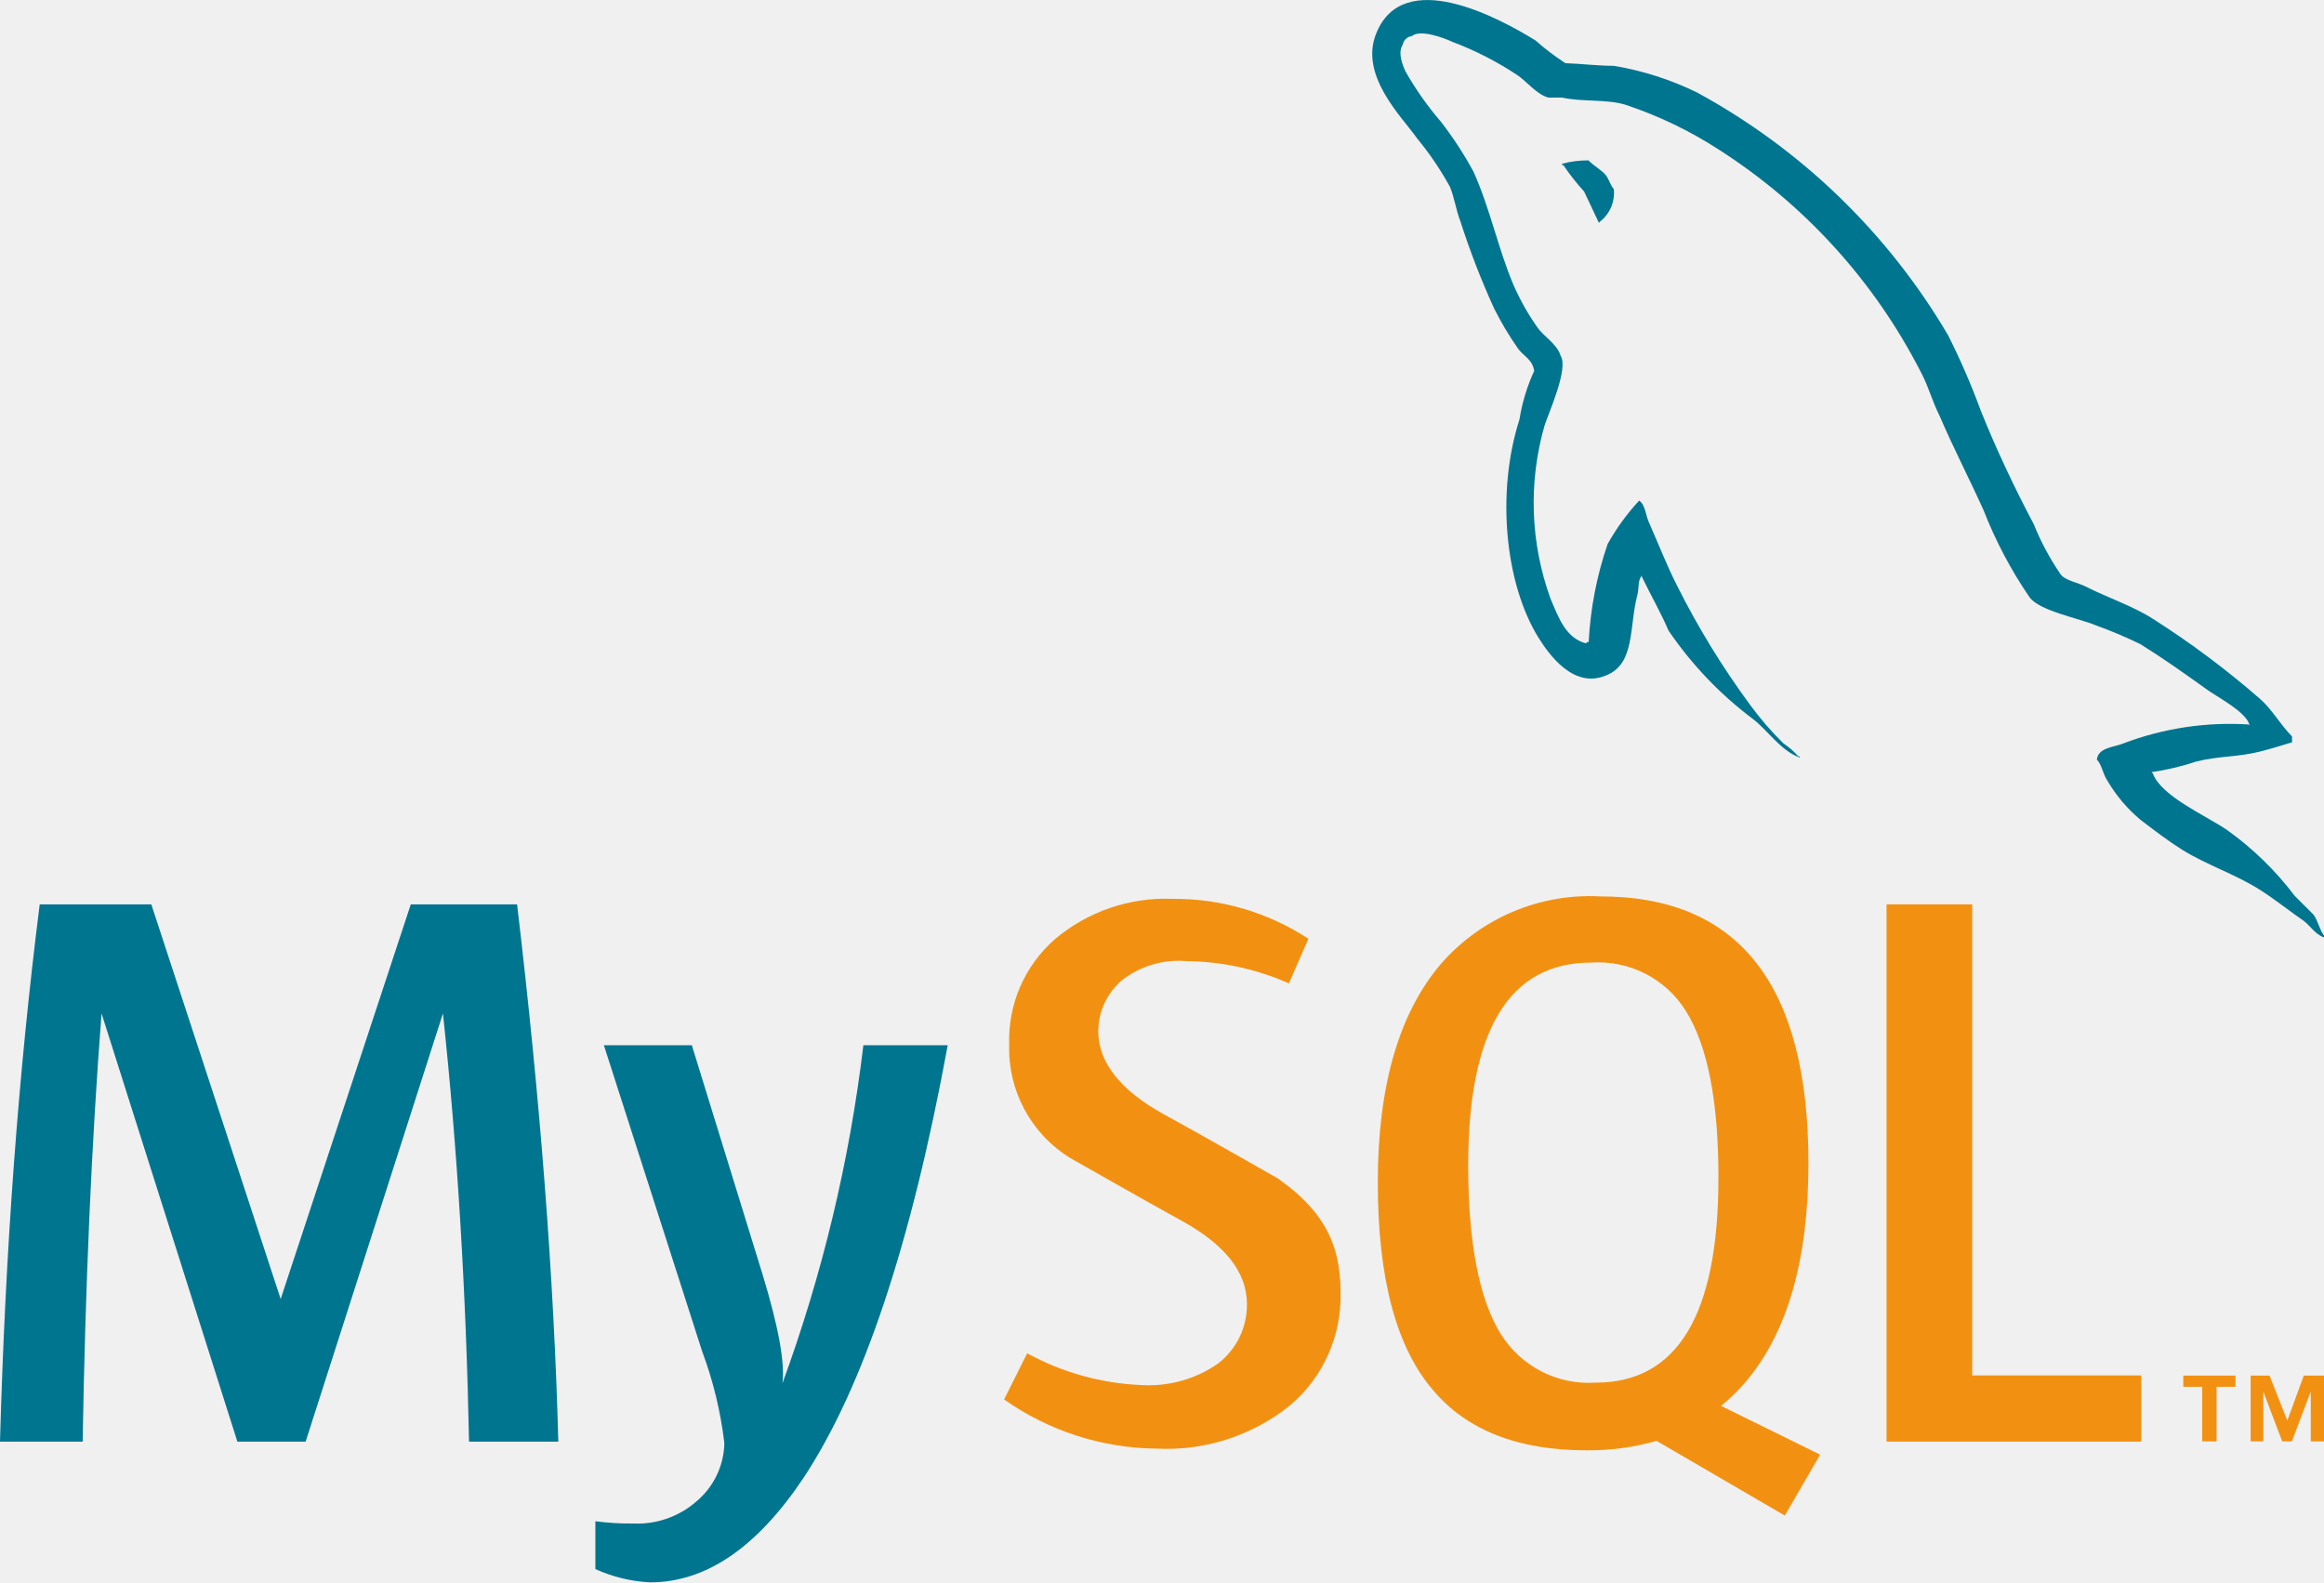
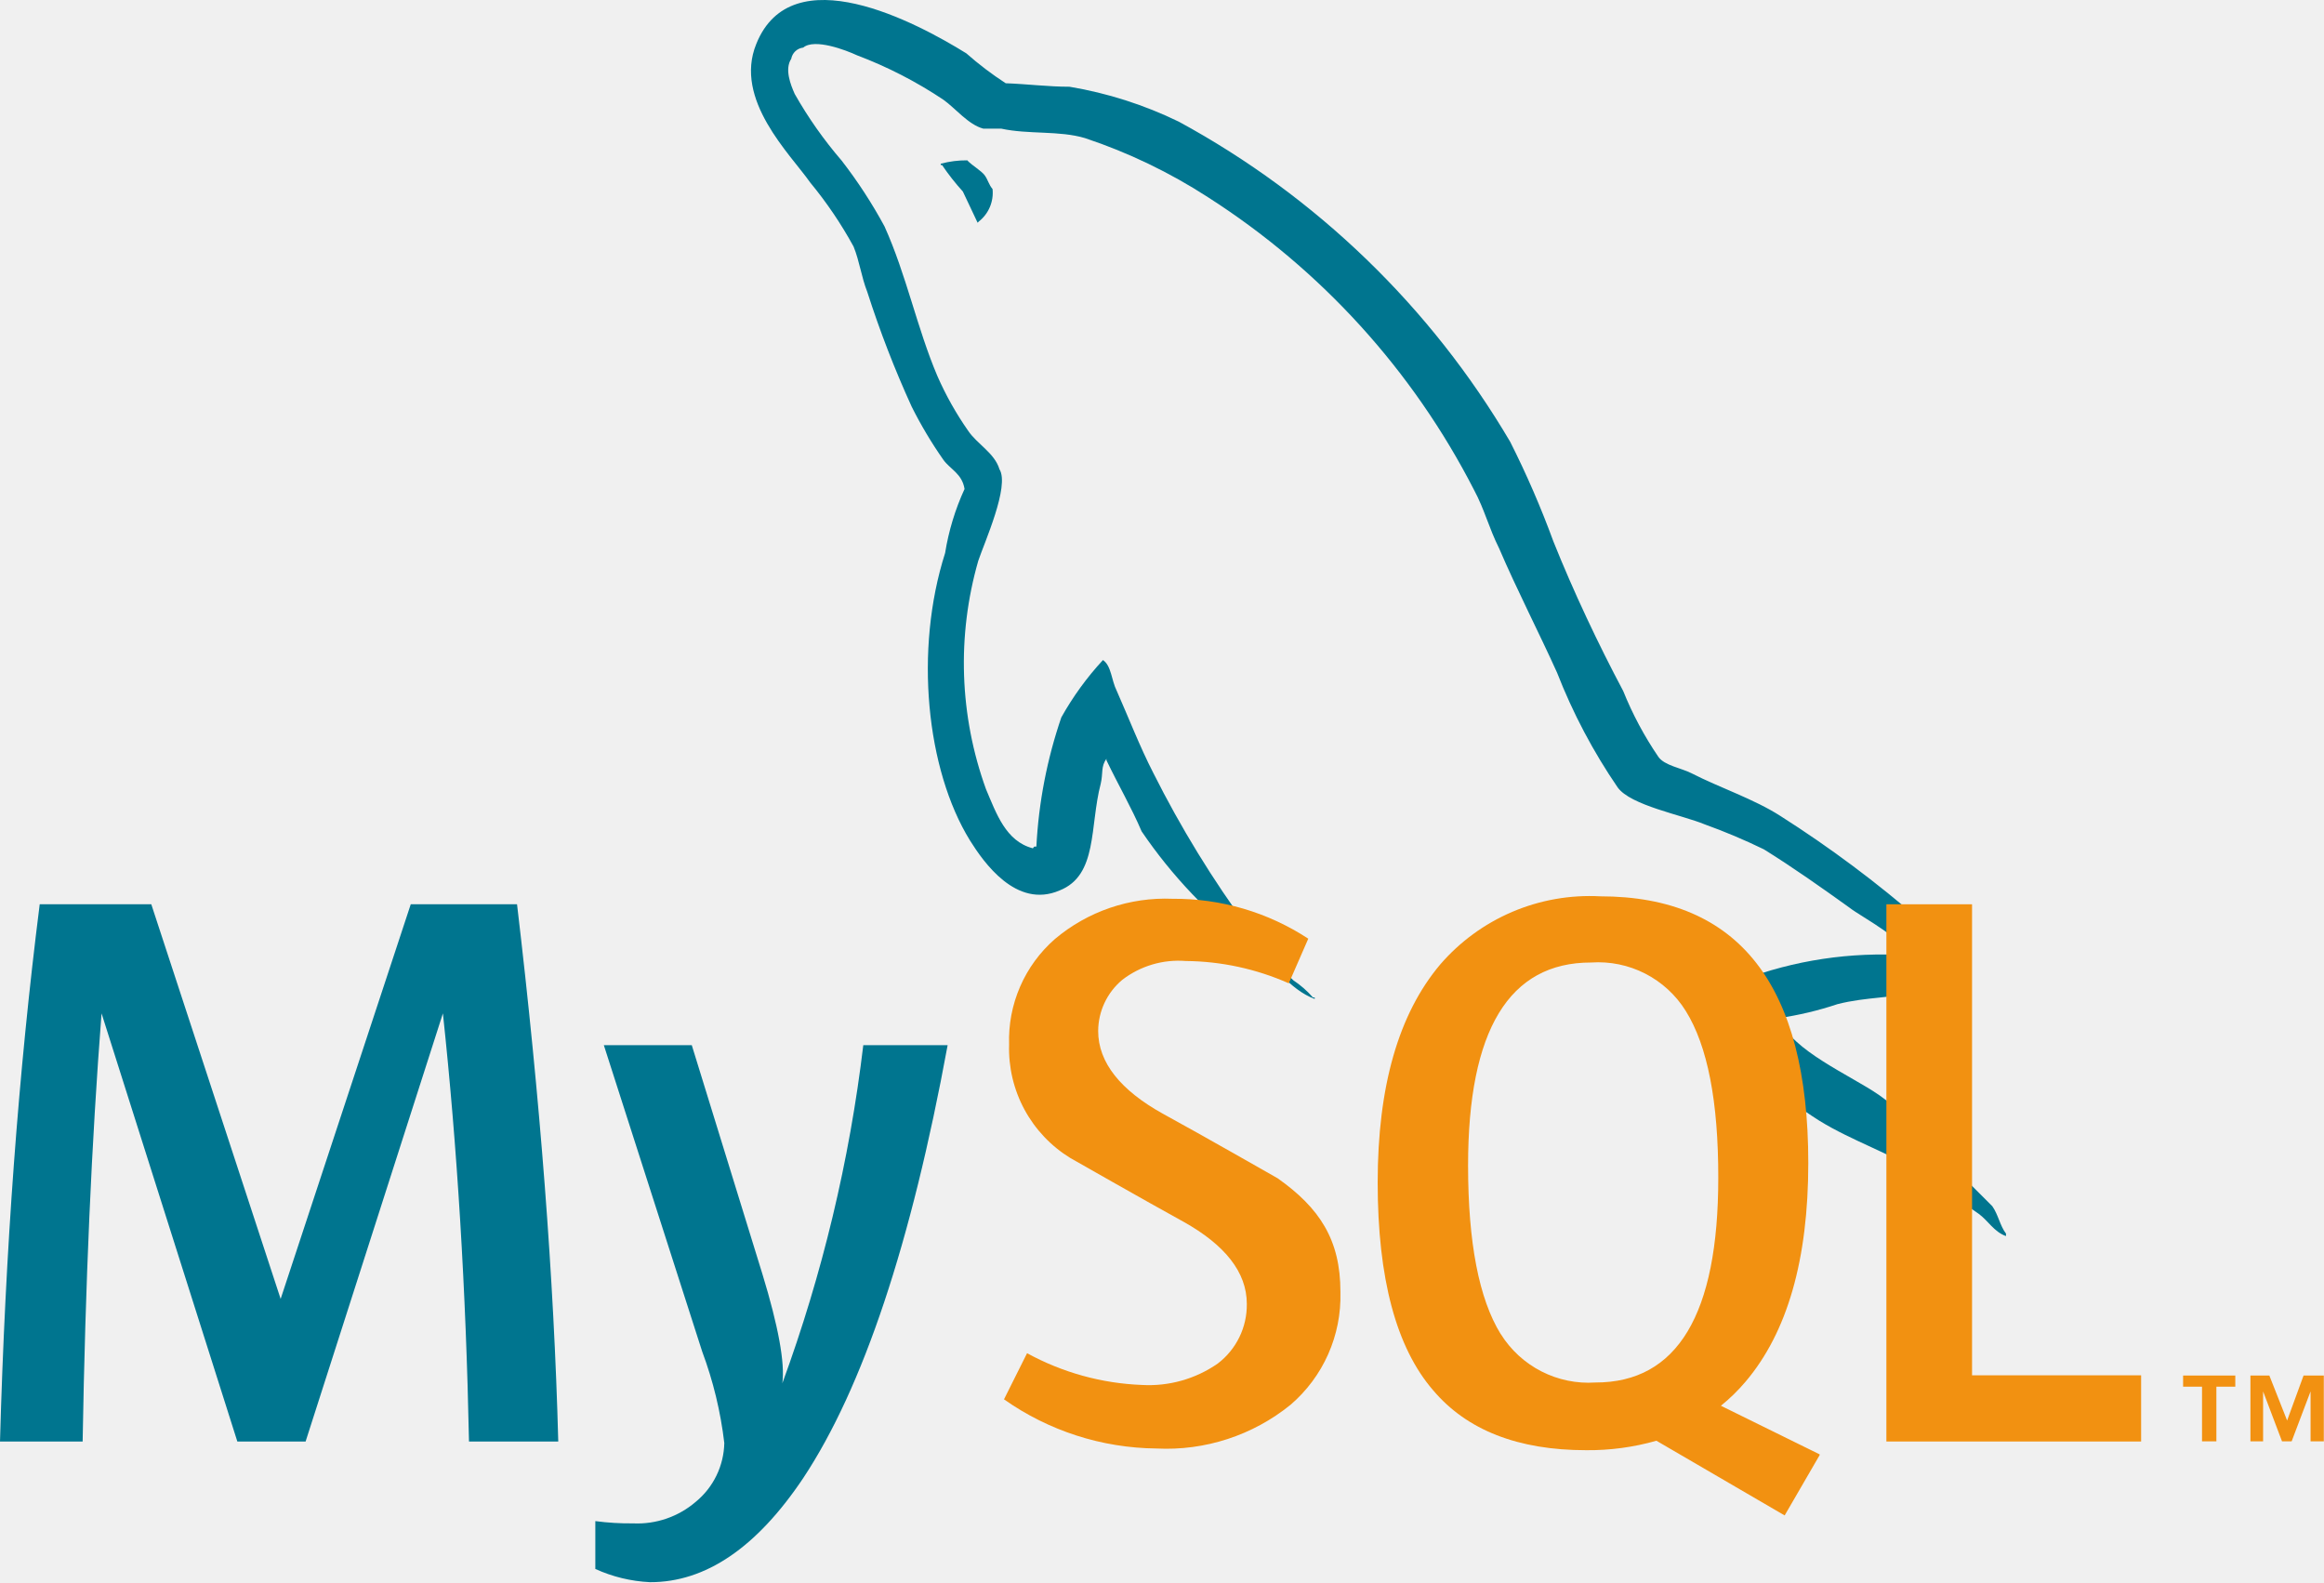
- <svg xmlns="http://www.w3.org/2000/svg" id="Layer_1" data-name="Layer 1" viewBox="0 0 122.88 83.67">
+ <svg xmlns="http://www.w3.org/2000/svg" width="752" height="512" viewBox="0 0 752 512" fill="none">
+   <g clip-path="url(#clip0_237_423)">
+     <path d="M180.763 466.473H151.758C150.779 417.519 147.964 371.338 143.314 327.932L98.888 466.473H76.797L32.861 327.932C29.638 369.503 27.598 415.683 26.741 466.473H0C1.713 404.668 5.997 346.718 12.851 292.624H48.954L90.81 420.333L132.911 292.624H167.301C174.807 355.938 179.254 413.888 180.641 466.473H180.763Z" fill="#00758F" />
+     <path d="M306.637 338.213C294.847 402.384 279.263 449.094 259.886 478.344C244.832 500.823 228.31 512.041 210.319 512C204.206 511.706 198.205 510.253 192.635 507.717V492.235C196.692 492.771 200.782 493.016 204.873 492.969C212.268 493.314 219.514 490.818 225.128 485.993C227.952 483.677 230.24 480.777 231.835 477.491C233.43 474.206 234.295 470.614 234.368 466.962C233.178 456.839 230.774 446.895 227.209 437.345L195.388 338.213H223.843L246.729 412.379C251.869 429.227 254.011 440.976 253.154 447.626C266.097 412.293 274.886 375.576 279.345 338.213H306.637Z" fill="#00758F" />
+     <path d="M712.59 466.411H717.179V448.727H723.299V445.116H706.409V448.727H712.529V466.411H712.59ZM747.592 466.411H751.937V445.116H745.389L740.065 459.68L734.313 445.116H728.194V466.411H732.294V450.256L738.413 466.411H741.534L747.653 450.256V466.411H747.592Z" fill="#F29111" />
+     <path fill-rule="evenodd" clip-rule="evenodd" d="M617.064 309.136C598.832 307.971 580.561 310.722 563.481 317.205C559.366 318.9 552.749 318.9 552.184 324.145C554.363 326.324 554.605 329.955 556.622 333.022C560.361 339.435 565.195 345.144 570.905 349.888C576.715 354.326 582.526 358.764 588.659 362.638C599.391 369.255 611.576 373.128 621.986 379.826C628.119 383.699 634.171 388.622 640.304 392.818C643.29 394.997 645.227 398.628 649.1 400V399.193C647.163 396.691 646.599 393.06 644.662 390.316L636.592 382.247C628.486 371.515 618.8 362.074 607.864 354.245C598.988 348.112 579.621 339.8 576.07 330.036L575.505 329.471C581.976 328.539 588.35 327.027 594.549 324.952C603.991 322.531 612.545 323.096 622.148 320.595C626.586 319.465 631.024 318.093 635.463 316.721V314.22C630.459 309.216 626.909 302.599 621.663 298.08C607.342 285.601 592.101 274.218 576.07 264.027C567.516 258.539 556.461 254.908 547.342 250.227C544.033 248.533 538.546 247.726 536.609 244.901C532.059 238.231 528.244 231.088 525.231 223.598C517.161 208.427 509.092 191.319 502.636 175.18C498.611 164.186 493.949 153.435 488.676 142.982C462.995 99.349 425.921 63.531 381.43 39.368C370.25 33.928 358.347 30.123 346.085 28.07C339.226 28.07 332.286 27.183 325.427 26.94C320.943 24.032 316.682 20.795 312.677 17.257C296.537 7.25 256.189 -14.296 244.73 14.19C237.306 32.266 255.786 49.939 262.161 59.058C267.488 65.51 272.19 72.454 276.202 79.796C278.139 84.558 278.704 89.561 280.64 94.483C284.692 107.129 289.488 119.524 295.004 131.604C297.994 137.577 301.419 143.322 305.253 148.792C307.431 151.858 311.305 153.23 312.112 158.233C309.081 164.828 306.964 171.806 305.817 178.972C295.811 210.283 299.685 249.017 313.887 272.015C318.245 278.955 328.816 294.207 342.857 288.155C355.284 283.232 352.541 267.416 356.172 253.617C356.979 250.227 356.172 248.049 358.028 245.547V246.031C361.902 254.101 366.098 261.283 369.406 269.03C379.201 283.449 391.307 296.154 405.236 306.634C411.853 311.637 417.098 320.191 425.41 323.258V322.774H424.845C422.973 320.646 420.83 318.774 418.47 317.205C413.227 312.074 408.422 306.514 404.106 300.582C392.395 284.675 382.055 267.803 373.199 250.147C368.761 241.512 365.129 232.071 361.337 223.517C359.642 220.208 359.642 215.447 356.898 213.591C351.687 219.222 347.163 225.453 343.422 232.151C338.801 245.642 336.085 259.711 335.352 273.952C334.223 273.952 334.788 273.952 334.223 274.517C325.427 272.258 322.36 263.139 319.052 255.392C310.445 231.633 309.569 205.761 316.55 181.474C318.487 175.664 326.799 157.265 323.409 151.858C321.795 146.532 316.227 143.789 313.242 139.351C309.36 133.8 306.036 127.881 303.316 121.678C296.699 106.104 293.31 88.996 286.208 73.26C282.172 65.791 277.53 58.666 272.329 51.956C266.583 45.285 261.502 38.068 257.158 30.41C255.786 27.344 253.849 22.341 256.028 19.032C256.196 18.09 256.664 17.228 257.362 16.573C258.06 15.919 258.95 15.508 259.901 15.401C263.533 12.334 273.7 16.208 277.332 17.902C287.155 21.613 296.522 26.432 305.253 32.266C309.126 35.01 313.322 40.336 318.164 41.627H323.974C332.851 43.564 342.776 42.192 351.088 44.694C365.105 49.359 378.473 55.786 390.872 63.819C427.459 87.211 457.174 119.906 476.975 158.556C480.364 164.851 481.736 170.741 485.044 177.359C490.854 190.916 498.036 204.795 503.847 217.707C508.949 230.786 515.528 243.241 523.456 254.827C527.652 260.637 544.195 263.704 551.619 266.77C558.134 269.115 564.518 271.809 570.744 274.84C580.105 280.65 589.465 287.267 598.342 293.642C602.7 297.031 616.579 303.891 617.386 309.781L617.064 309.136Z" fill="#00758F" />
+     <path fill-rule="evenodd" clip-rule="evenodd" d="M313.032 51.882C310.119 51.852 307.215 52.223 304.403 52.983V53.411H304.832C306.87 56.423 309.119 59.285 311.563 61.978C313.215 65.344 314.684 68.71 316.336 72.075L316.764 71.647C318.319 70.413 319.537 68.808 320.307 66.979C321.077 65.15 321.374 63.157 321.17 61.183C319.946 59.714 319.702 58.246 318.661 56.777C317.621 55.308 314.684 53.656 313.032 51.943V51.882Z" fill="#00758F" />
+     <path fill-rule="evenodd" clip-rule="evenodd" d="M485.565 431.654C478.589 420.333 475.039 402.159 475.039 377.131C475.039 333.317 488.318 311.431 514.876 311.471C520.918 311.059 526.958 312.299 532.348 315.058C537.738 317.818 542.275 321.994 545.472 327.137C552.53 338.437 556.038 356.468 555.998 381.231C555.998 425.371 542.739 447.421 516.222 447.38C510.182 447.78 504.147 446.534 498.76 443.775C493.372 441.017 488.833 436.849 485.626 431.715L485.565 431.654ZM588.797 470.634L556.854 454.907C559.743 452.571 562.406 449.969 564.809 447.136C578.353 431.185 585.125 407.585 585.125 376.336C585.125 318.814 562.688 290.054 517.813 290.054C508.075 289.531 498.347 291.244 489.373 295.063C480.4 298.881 472.419 304.704 466.044 312.083C452.541 328.075 445.789 351.593 445.789 382.638C445.789 413.684 451.786 436.121 463.78 449.951C474.672 462.801 491.194 469.287 513.285 469.287C520.96 469.355 528.604 468.324 535.987 466.228L577.476 490.399L588.797 470.878V470.634Z" fill="#F29111" />
+     <path d="M692.825 466.473H610.398V292.624H638.118V445.055H692.825V466.473Z" fill="#F29111" />
+     <path d="M433.734 418.253C433.915 425.132 432.558 431.964 429.763 438.252C426.968 444.54 422.806 450.126 417.58 454.602C405.357 464.504 389.904 469.538 374.194 468.737C356.519 468.566 339.316 463.017 324.873 452.827L332.338 437.896C343.776 444.158 356.513 447.677 369.543 448.176C378.245 448.664 386.86 446.23 394.02 441.262C396.995 439.001 399.398 436.074 401.034 432.715C402.671 429.357 403.497 425.661 403.444 421.925C403.444 411.644 396.285 402.833 383.067 395.428C370.828 388.697 346.351 374.745 346.351 374.745C340.102 370.917 334.977 365.505 331.495 359.057C328.013 352.608 326.298 345.354 326.525 338.029C326.305 331.596 327.52 325.194 330.082 319.288C332.643 313.382 336.486 308.12 341.333 303.884C351.957 294.912 365.564 290.26 379.457 290.85C395.037 290.719 410.306 295.212 423.332 303.761L417.029 318.203C406.523 313.542 395.172 311.084 383.679 310.982C376.303 310.399 368.974 312.58 363.118 317.101C360.701 319.126 358.754 321.653 357.412 324.506C356.07 327.36 355.365 330.471 355.347 333.624C355.347 343.904 362.69 352.838 376.213 360.365C388.452 367.035 413.418 381.293 413.418 381.293C427.003 390.9 433.734 401.18 433.734 418.008V418.253Z" fill="#F29111" />
+   </g>
  <defs>
-     <style>.cls-1,.cls-4{fill:#00758f;}.cls-2,.cls-3{fill:#f29111;}.cls-3,.cls-4{fill-rule:evenodd;}</style>
+     <clipPath id="clip0_237_423">
+       <rect width="751.937" height="512" fill="white" />
+     </clipPath>
  </defs>
-   <path class="cls-1" d="M29.54,76.23H24.8q-.24-12-1.38-22.64h0L16.16,76.23H12.55L5.37,53.59h0q-.79,10.19-1,22.64H0Q.42,61.08,2.1,47.82H8l6.84,20.87h0l6.88-20.87h5.62q1.84,15.52,2.18,28.41Zm0,0Z" />
-   <path class="cls-1" d="M50.11,55.27Q47.22,71,42.47,78.17q-3.69,5.51-8.1,5.5a7.89,7.89,0,0,1-2.89-.7V80.44a14.05,14.05,0,0,0,2,.12,4.74,4.74,0,0,0,3.31-1.14,4.13,4.13,0,0,0,1.51-3.11,20.77,20.77,0,0,0-1.17-4.84l-5.2-16.2h4.65l3.74,12.12q1.26,4.13,1.05,5.76a79.31,79.31,0,0,0,4.28-17.88Zm0,0Z" />
-   <path class="cls-2" d="M70.88,68.35a7.56,7.56,0,0,1-2.64,5.94,10.42,10.42,0,0,1-7.09,2.31A14.22,14.22,0,0,1,53.09,74l1.22-2.44a13.76,13.76,0,0,0,6.08,1.68,6.39,6.39,0,0,0,4-1.13,3.9,3.9,0,0,0,1.54-3.16c0-1.68-1.17-3.12-3.33-4.33-2-1.1-6-3.38-6-3.38a6.79,6.79,0,0,1-3.24-6,7.09,7.09,0,0,1,2.42-5.58,9.06,9.06,0,0,1,6.23-2.13,12.87,12.87,0,0,1,7.17,2.11L68.15,52a13.74,13.74,0,0,0-5.45-1.18,4.87,4.87,0,0,0-3.36,1,3.55,3.55,0,0,0-1.27,2.7c0,1.68,1.2,3.14,3.41,4.37,2,1.09,6.08,3.42,6.08,3.42,2.22,1.57,3.32,3.25,3.32,6Zm0,0Z" />
-   <path class="cls-3" d="M79.35,70.54c-1.14-1.85-1.72-4.82-1.72-8.91q0-10.74,6.51-10.73a5.45,5.45,0,0,1,5,2.56q1.73,2.77,1.72,8.84,0,10.82-6.5,10.81a5.47,5.47,0,0,1-5-2.56Zm16.87,6.37L91,74.34a9.72,9.72,0,0,0,1.3-1.27q3.32-3.91,3.32-11.57,0-14.1-11-14.1A10.44,10.44,0,0,0,76.16,51q-3.31,3.92-3.31,11.53t2.94,11c1.78,2.1,4.48,3.16,8.09,3.16a13.16,13.16,0,0,0,3.71-.5l6.78,3.95,1.85-3.19Zm0,0Z" />
-   <polygon class="cls-2" points="113.22 76.23 99.75 76.23 99.75 47.82 104.28 47.82 104.28 72.73 113.22 72.73 113.22 76.23 113.22 76.23" />
-   <path class="cls-2" d="M116.45,76.22h.75V73.33h1v-.59h-2.76v.59h1v2.89Zm5.72,0h.71V72.74h-1.07l-.87,2.38L120,72.74h-1v3.48h.67V73.58h0l1,2.64h.51l1-2.64v2.64Zm0,0Z" />
-   <path class="cls-4" d="M118.91,38.31a15.86,15.86,0,0,0-6.64,1c-.51.21-1.33.21-1.4.86.27.27.3.72.55,1.1a7.87,7.87,0,0,0,1.77,2.09c.72.55,1.44,1.1,2.2,1.58,1.33.82,2.84,1.3,4.13,2.13.76.48,1.51,1.09,2.27,1.61.37.27.61.72,1.09.89v-.1c-.24-.31-.31-.76-.55-1.1l-1-1a16.49,16.49,0,0,0-3.56-3.47c-1.1-.76-3.5-1.79-3.94-3l-.07-.07a13.51,13.51,0,0,0,2.36-.56c1.17-.3,2.23-.23,3.42-.54.55-.14,1.1-.31,1.65-.48v-.31c-.62-.62-1.06-1.44-1.71-2a46.9,46.9,0,0,0-5.65-4.22c-1.06-.68-2.43-1.13-3.56-1.71-.41-.21-1.09-.31-1.33-.66a13.87,13.87,0,0,1-1.41-2.64c-1-1.88-2-4-2.8-6A37.42,37.42,0,0,0,103,17.72,34.56,34.56,0,0,0,89.71,4.88a16.08,16.08,0,0,0-4.38-1.4c-.85,0-1.71-.11-2.56-.14a13.4,13.4,0,0,1-1.58-1.2c-2-1.24-7-3.91-8.42-.38C71.85,4,74.14,6.19,74.93,7.32a16.35,16.35,0,0,1,1.74,2.57c.24.59.31,1.21.55,1.82A41.7,41.7,0,0,0,79,16.31a16.86,16.86,0,0,0,1.27,2.13c.27.38.75.55.85,1.17a9.9,9.9,0,0,0-.78,2.57c-1.24,3.88-.76,8.68,1,11.53.54.86,1.85,2.75,3.59,2,1.54-.61,1.2-2.57,1.65-4.28.1-.42,0-.69.23-1v.06c.48,1,1,1.89,1.41,2.85A19.65,19.65,0,0,0,92.66,38c.82.62,1.47,1.68,2.5,2.06V40h-.07a4,4,0,0,0-.79-.69,16.31,16.31,0,0,1-1.78-2.06A43.24,43.24,0,0,1,88.69,31c-.55-1.07-1-2.24-1.47-3.3-.21-.41-.21-1-.55-1.23A12,12,0,0,0,85,28.77a19,19,0,0,0-1,5.18c-.14,0-.07,0-.14.07-1.09-.28-1.47-1.41-1.88-2.37a14.85,14.85,0,0,1-.31-9.16c.24-.72,1.27-3,.85-3.67-.2-.66-.89-1-1.26-1.55a12.77,12.77,0,0,1-1.23-2.19c-.82-1.93-1.24-4.05-2.12-6a19.24,19.24,0,0,0-1.72-2.64,16.78,16.78,0,0,1-1.88-2.67c-.17-.38-.41-1-.14-1.41a.55.55,0,0,1,.48-.45c.45-.38,1.71.1,2.16.31A17.11,17.11,0,0,1,80.27,4c.48.34,1,1,1.6,1.16h.72c1.1.24,2.33.07,3.36.38a21.63,21.63,0,0,1,4.93,2.37,30.37,30.37,0,0,1,10.67,11.74c.42.78.59,1.51,1,2.33.72,1.68,1.61,3.4,2.33,5a22.85,22.85,0,0,0,2.43,4.6c.52.72,2.57,1.1,3.49,1.48a23.92,23.92,0,0,1,2.37,1c1.16.72,2.32,1.54,3.42,2.33.54.42,2.26,1.27,2.36,2Zm0,0Z" />
-   <path class="cls-4" d="M84,8.48a5.2,5.2,0,0,0-1.41.18v.07h.07a12.56,12.56,0,0,0,1.1,1.4c.27.55.51,1.1.78,1.65l.07-.07A1.93,1.93,0,0,0,85.33,10c-.2-.24-.24-.48-.41-.72s-.65-.51-.92-.79Zm0,0Z" />
</svg>
